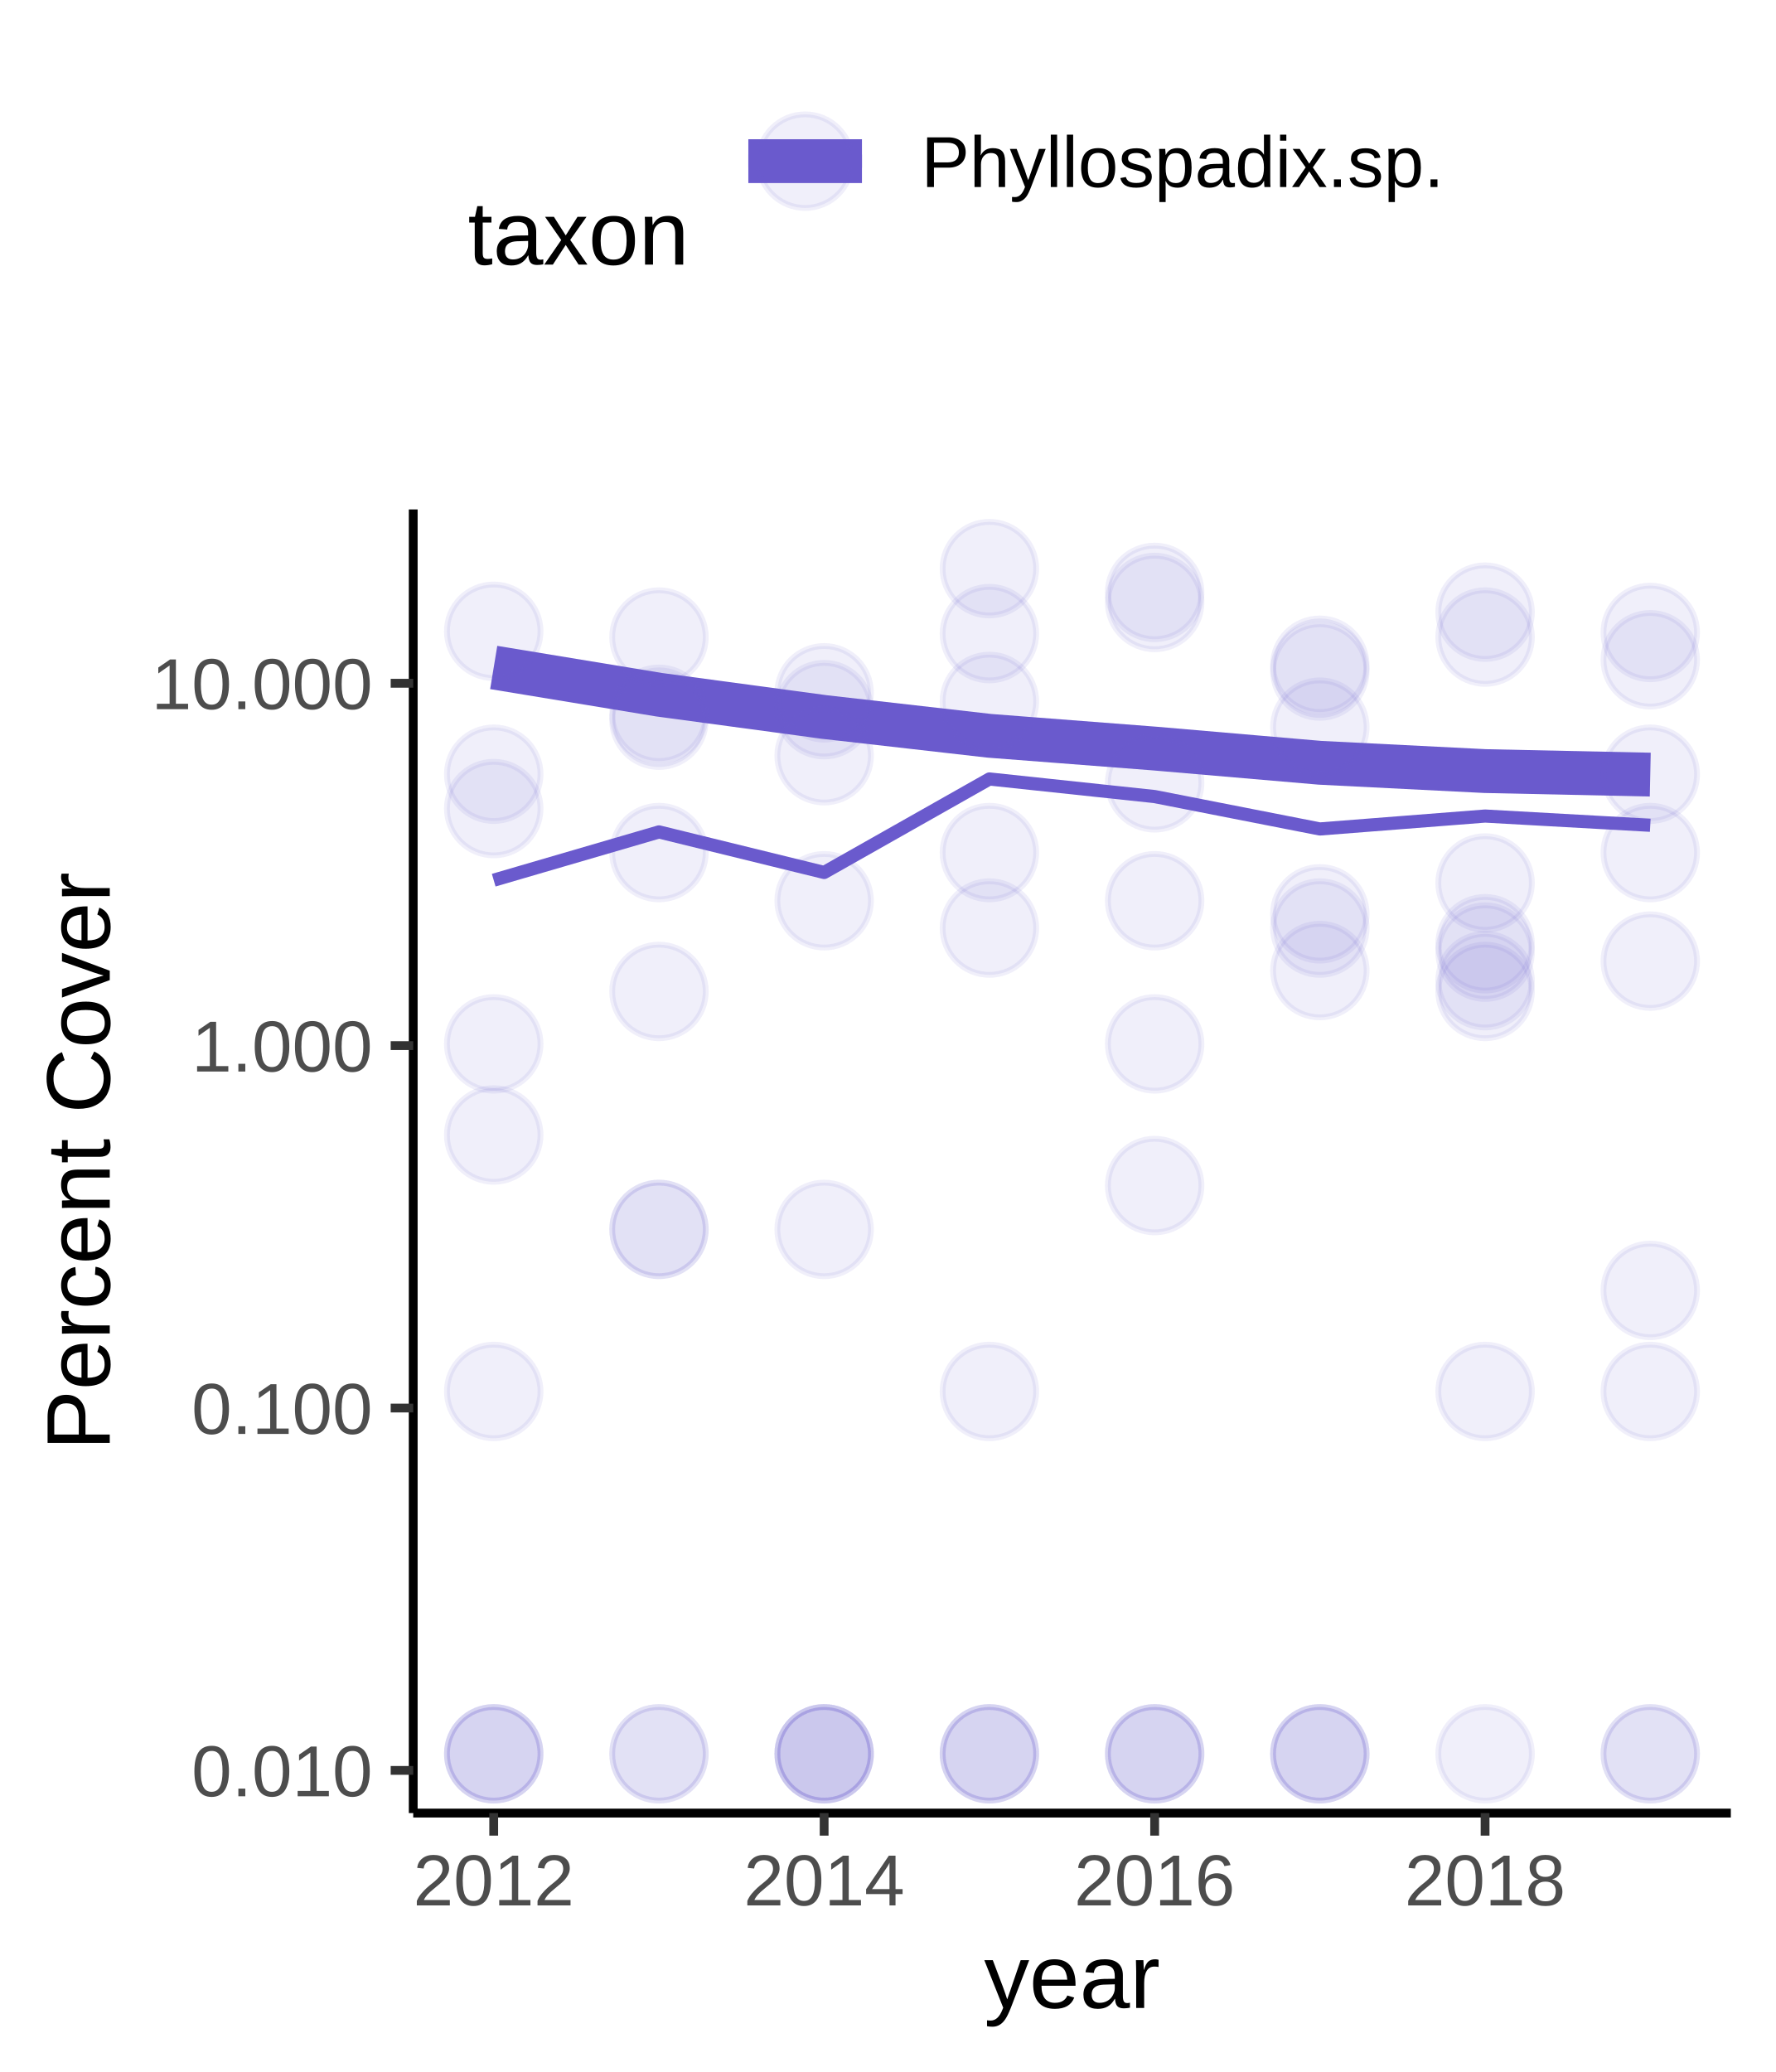
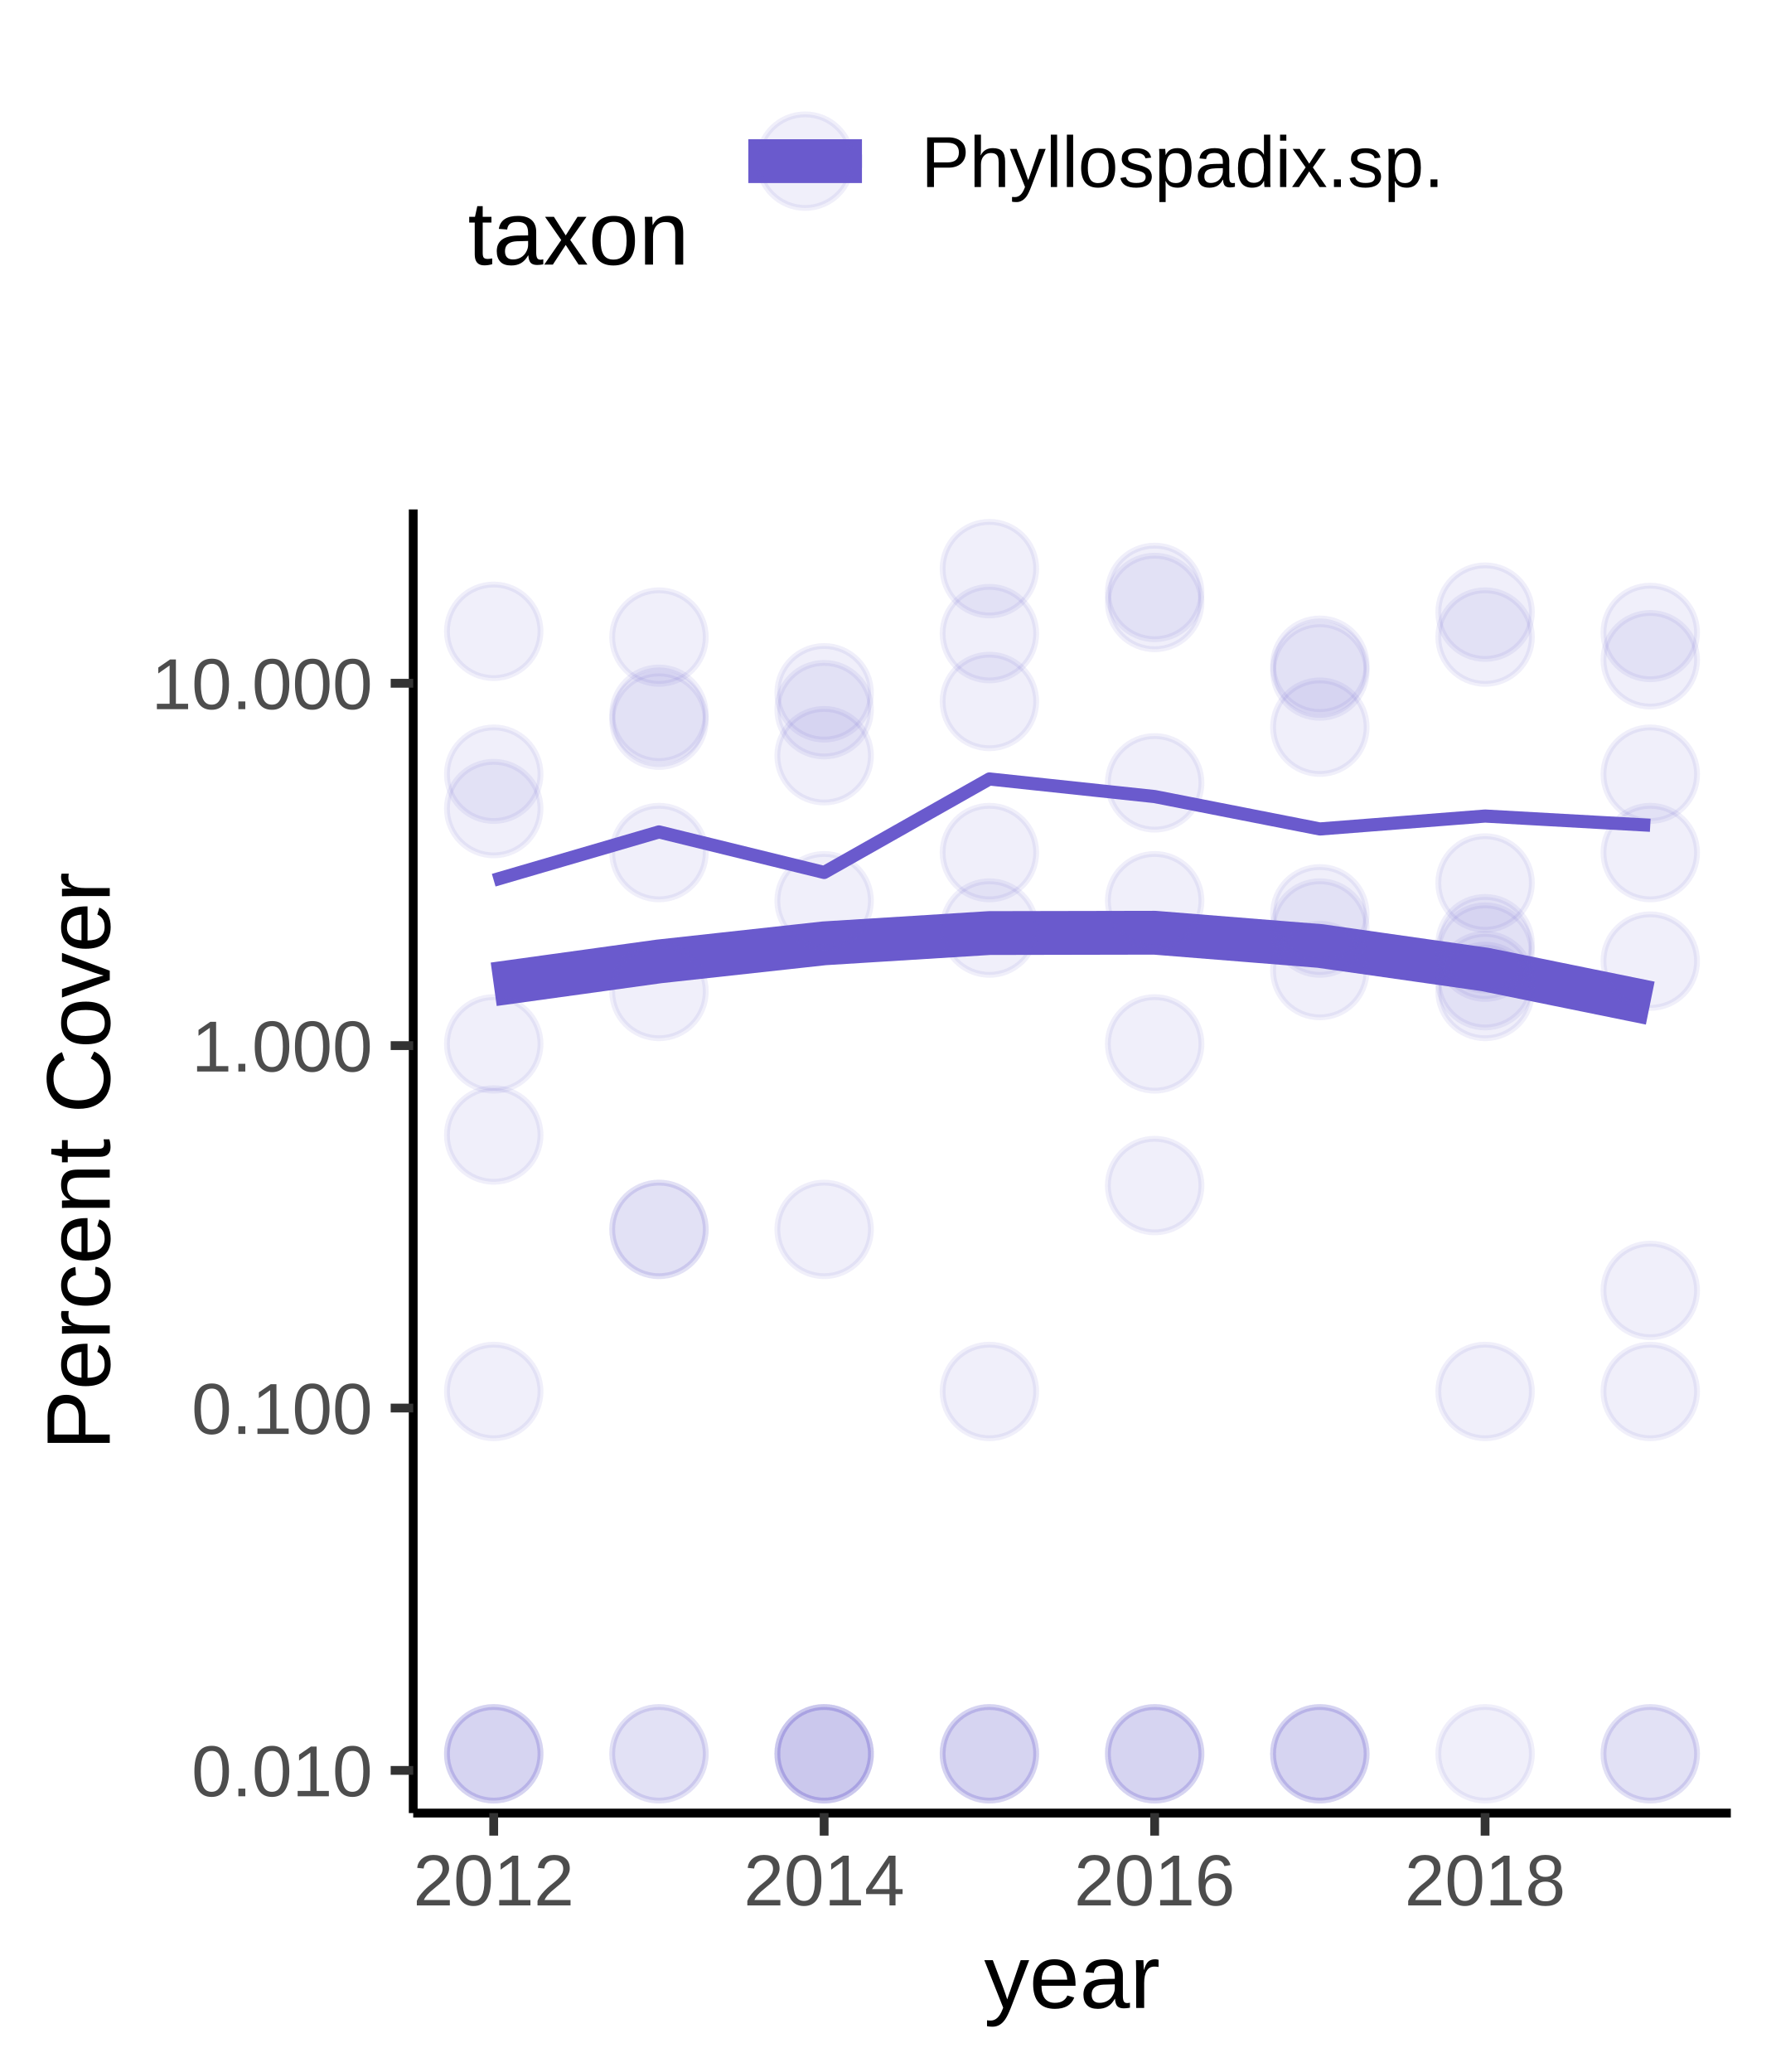
<svg xmlns="http://www.w3.org/2000/svg" viewBox="0 0 216.00 252.00">
  <defs>
    <style type="text/css">
    line, polyline, polygon, path, rect, circle {
      fill: none;
      stroke: #000000;
      stroke-linecap: round;
      stroke-linejoin: round;
      stroke-miterlimit: 10.00;
    }
  </style>
  </defs>
  <rect width="100%" height="100%" style="stroke: none; fill: #FFFFFF;" />
  <rect x="-0" y="-0" width="216.00" height="252.00" style="stroke-width: 1.07; stroke: #FFFFFF; fill: #FFFFFF;" />
  <defs>
    <clipPath id="cpNTAuMjZ8MjEwLjUyfDIyMC41MXw2MS45Ng==">
      <rect x="50.26" y="61.96" width="160.27" height="158.55" />
    </clipPath>
  </defs>
  <rect x="50.26" y="61.96" width="160.27" height="158.55" style="stroke-width: 1.07; stroke: none; fill: #FFFFFF;" clip-path="url(#cpNTAuMjZ8MjEwLjUyfDIyMC41MXw2MS45Ng==)" />
-   <polyline points="60.05,81.18 80.15,84.49 100.24,87.20 120.34,89.49 140.44,91.04 160.53,92.77 180.63,93.78 200.72,94.21 " style="stroke-width: 5.33; stroke: #6A5ACD; stroke-linecap: butt;" clip-path="url(#cpNTAuMjZ8MjEwLjUyfDIyMC41MXw2MS45Ng==)" />
+   <polyline points="60.05,119.71 80.15,116.93 100.24,114.73 120.34,113.48 140.44,113.44 160.53,115.05 180.63,117.91 200.72,122.00 " style="stroke-width: 5.33; stroke: #6A5ACD; stroke-linecap: butt;" clip-path="url(#cpNTAuMjZ8MjEwLjUyfDIyMC41MXw2MS45Ng==)" />
  <circle cx="60.05" cy="213.30" r="5.69" style="stroke-width: 0.71; stroke: #6A5ACD; stroke-opacity: 0.10; fill: #6A5ACD; fill-opacity: 0.10;" clip-path="url(#cpNTAuMjZ8MjEwLjUyfDIyMC41MXw2MS45Ng==)" />
  <circle cx="60.05" cy="76.78" r="5.69" style="stroke-width: 0.71; stroke: #6A5ACD; stroke-opacity: 0.10; fill: #6A5ACD; fill-opacity: 0.10;" clip-path="url(#cpNTAuMjZ8MjEwLjUyfDIyMC41MXw2MS45Ng==)" />
  <circle cx="60.05" cy="138.04" r="5.69" style="stroke-width: 0.71; stroke: #6A5ACD; stroke-opacity: 0.10; fill: #6A5ACD; fill-opacity: 0.10;" clip-path="url(#cpNTAuMjZ8MjEwLjUyfDIyMC41MXw2MS45Ng==)" />
  <circle cx="60.05" cy="213.30" r="5.69" style="stroke-width: 0.71; stroke: #6A5ACD; stroke-opacity: 0.10; fill: #6A5ACD; fill-opacity: 0.10;" clip-path="url(#cpNTAuMjZ8MjEwLjUyfDIyMC41MXw2MS45Ng==)" />
  <circle cx="60.05" cy="94.16" r="5.69" style="stroke-width: 0.71; stroke: #6A5ACD; stroke-opacity: 0.10; fill: #6A5ACD; fill-opacity: 0.10;" clip-path="url(#cpNTAuMjZ8MjEwLjUyfDIyMC41MXw2MS45Ng==)" />
  <circle cx="60.05" cy="169.23" r="5.69" style="stroke-width: 0.71; stroke: #6A5ACD; stroke-opacity: 0.10; fill: #6A5ACD; fill-opacity: 0.10;" clip-path="url(#cpNTAuMjZ8MjEwLjUyfDIyMC41MXw2MS45Ng==)" />
  <circle cx="60.05" cy="98.34" r="5.69" style="stroke-width: 0.71; stroke: #6A5ACD; stroke-opacity: 0.10; fill: #6A5ACD; fill-opacity: 0.10;" clip-path="url(#cpNTAuMjZ8MjEwLjUyfDIyMC41MXw2MS45Ng==)" />
  <circle cx="60.05" cy="213.30" r="5.69" style="stroke-width: 0.71; stroke: #6A5ACD; stroke-opacity: 0.10; fill: #6A5ACD; fill-opacity: 0.10;" clip-path="url(#cpNTAuMjZ8MjEwLjUyfDIyMC41MXw2MS45Ng==)" />
  <circle cx="60.05" cy="126.96" r="5.69" style="stroke-width: 0.71; stroke: #6A5ACD; stroke-opacity: 0.10; fill: #6A5ACD; fill-opacity: 0.10;" clip-path="url(#cpNTAuMjZ8MjEwLjUyfDIyMC41MXw2MS45Ng==)" />
  <circle cx="80.15" cy="149.52" r="5.69" style="stroke-width: 0.71; stroke: #6A5ACD; stroke-opacity: 0.10; fill: #6A5ACD; fill-opacity: 0.10;" clip-path="url(#cpNTAuMjZ8MjEwLjUyfDIyMC41MXw2MS45Ng==)" />
  <circle cx="80.15" cy="103.69" r="5.69" style="stroke-width: 0.71; stroke: #6A5ACD; stroke-opacity: 0.10; fill: #6A5ACD; fill-opacity: 0.10;" clip-path="url(#cpNTAuMjZ8MjEwLjUyfDIyMC41MXw2MS45Ng==)" />
  <circle cx="80.15" cy="87.59" r="5.69" style="stroke-width: 0.71; stroke: #6A5ACD; stroke-opacity: 0.10; fill: #6A5ACD; fill-opacity: 0.10;" clip-path="url(#cpNTAuMjZ8MjEwLjUyfDIyMC41MXw2MS45Ng==)" />
  <circle cx="80.15" cy="213.30" r="5.69" style="stroke-width: 0.71; stroke: #6A5ACD; stroke-opacity: 0.10; fill: #6A5ACD; fill-opacity: 0.10;" clip-path="url(#cpNTAuMjZ8MjEwLjUyfDIyMC41MXw2MS45Ng==)" />
  <circle cx="80.15" cy="120.58" r="5.69" style="stroke-width: 0.71; stroke: #6A5ACD; stroke-opacity: 0.10; fill: #6A5ACD; fill-opacity: 0.10;" clip-path="url(#cpNTAuMjZ8MjEwLjUyfDIyMC41MXw2MS45Ng==)" />
  <circle cx="80.15" cy="86.87" r="5.69" style="stroke-width: 0.71; stroke: #6A5ACD; stroke-opacity: 0.10; fill: #6A5ACD; fill-opacity: 0.10;" clip-path="url(#cpNTAuMjZ8MjEwLjUyfDIyMC41MXw2MS45Ng==)" />
  <circle cx="80.15" cy="213.30" r="5.69" style="stroke-width: 0.71; stroke: #6A5ACD; stroke-opacity: 0.10; fill: #6A5ACD; fill-opacity: 0.10;" clip-path="url(#cpNTAuMjZ8MjEwLjUyfDIyMC41MXw2MS45Ng==)" />
  <circle cx="80.15" cy="149.52" r="5.69" style="stroke-width: 0.71; stroke: #6A5ACD; stroke-opacity: 0.10; fill: #6A5ACD; fill-opacity: 0.10;" clip-path="url(#cpNTAuMjZ8MjEwLjUyfDIyMC41MXw2MS45Ng==)" />
  <circle cx="80.15" cy="77.48" r="5.69" style="stroke-width: 0.71; stroke: #6A5ACD; stroke-opacity: 0.10; fill: #6A5ACD; fill-opacity: 0.10;" clip-path="url(#cpNTAuMjZ8MjEwLjUyfDIyMC41MXw2MS45Ng==)" />
  <circle cx="100.24" cy="213.30" r="5.69" style="stroke-width: 0.71; stroke: #6A5ACD; stroke-opacity: 0.10; fill: #6A5ACD; fill-opacity: 0.10;" clip-path="url(#cpNTAuMjZ8MjEwLjUyfDIyMC41MXw2MS45Ng==)" />
  <circle cx="100.24" cy="84.26" r="5.69" style="stroke-width: 0.71; stroke: #6A5ACD; stroke-opacity: 0.10; fill: #6A5ACD; fill-opacity: 0.10;" clip-path="url(#cpNTAuMjZ8MjEwLjUyfDIyMC41MXw2MS45Ng==)" />
  <circle cx="100.24" cy="109.55" r="5.69" style="stroke-width: 0.71; stroke: #6A5ACD; stroke-opacity: 0.10; fill: #6A5ACD; fill-opacity: 0.10;" clip-path="url(#cpNTAuMjZ8MjEwLjUyfDIyMC41MXw2MS45Ng==)" />
  <circle cx="100.24" cy="213.30" r="5.69" style="stroke-width: 0.71; stroke: #6A5ACD; stroke-opacity: 0.10; fill: #6A5ACD; fill-opacity: 0.10;" clip-path="url(#cpNTAuMjZ8MjEwLjUyfDIyMC41MXw2MS45Ng==)" />
  <circle cx="100.24" cy="86.31" r="5.69" style="stroke-width: 0.71; stroke: #6A5ACD; stroke-opacity: 0.10; fill: #6A5ACD; fill-opacity: 0.10;" clip-path="url(#cpNTAuMjZ8MjEwLjUyfDIyMC41MXw2MS45Ng==)" />
  <circle cx="100.24" cy="91.91" r="5.69" style="stroke-width: 0.71; stroke: #6A5ACD; stroke-opacity: 0.10; fill: #6A5ACD; fill-opacity: 0.10;" clip-path="url(#cpNTAuMjZ8MjEwLjUyfDIyMC41MXw2MS45Ng==)" />
  <circle cx="100.24" cy="213.30" r="5.69" style="stroke-width: 0.71; stroke: #6A5ACD; stroke-opacity: 0.10; fill: #6A5ACD; fill-opacity: 0.10;" clip-path="url(#cpNTAuMjZ8MjEwLjUyfDIyMC41MXw2MS45Ng==)" />
  <circle cx="100.24" cy="149.52" r="5.69" style="stroke-width: 0.71; stroke: #6A5ACD; stroke-opacity: 0.10; fill: #6A5ACD; fill-opacity: 0.10;" clip-path="url(#cpNTAuMjZ8MjEwLjUyfDIyMC41MXw2MS45Ng==)" />
  <circle cx="100.24" cy="213.30" r="5.69" style="stroke-width: 0.71; stroke: #6A5ACD; stroke-opacity: 0.10; fill: #6A5ACD; fill-opacity: 0.10;" clip-path="url(#cpNTAuMjZ8MjEwLjUyfDIyMC41MXw2MS45Ng==)" />
  <circle cx="120.34" cy="213.30" r="5.69" style="stroke-width: 0.71; stroke: #6A5ACD; stroke-opacity: 0.10; fill: #6A5ACD; fill-opacity: 0.10;" clip-path="url(#cpNTAuMjZ8MjEwLjUyfDIyMC41MXw2MS45Ng==)" />
  <circle cx="120.34" cy="69.16" r="5.69" style="stroke-width: 0.71; stroke: #6A5ACD; stroke-opacity: 0.10; fill: #6A5ACD; fill-opacity: 0.10;" clip-path="url(#cpNTAuMjZ8MjEwLjUyfDIyMC41MXw2MS45Ng==)" />
  <circle cx="120.34" cy="85.31" r="5.69" style="stroke-width: 0.71; stroke: #6A5ACD; stroke-opacity: 0.10; fill: #6A5ACD; fill-opacity: 0.10;" clip-path="url(#cpNTAuMjZ8MjEwLjUyfDIyMC41MXw2MS45Ng==)" />
  <circle cx="120.34" cy="213.30" r="5.69" style="stroke-width: 0.71; stroke: #6A5ACD; stroke-opacity: 0.10; fill: #6A5ACD; fill-opacity: 0.10;" clip-path="url(#cpNTAuMjZ8MjEwLjUyfDIyMC41MXw2MS45Ng==)" />
  <circle cx="120.34" cy="77.06" r="5.69" style="stroke-width: 0.71; stroke: #6A5ACD; stroke-opacity: 0.10; fill: #6A5ACD; fill-opacity: 0.10;" clip-path="url(#cpNTAuMjZ8MjEwLjUyfDIyMC41MXw2MS45Ng==)" />
  <circle cx="120.34" cy="112.87" r="5.69" style="stroke-width: 0.71; stroke: #6A5ACD; stroke-opacity: 0.10; fill: #6A5ACD; fill-opacity: 0.10;" clip-path="url(#cpNTAuMjZ8MjEwLjUyfDIyMC41MXw2MS45Ng==)" />
  <circle cx="120.34" cy="213.30" r="5.69" style="stroke-width: 0.71; stroke: #6A5ACD; stroke-opacity: 0.10; fill: #6A5ACD; fill-opacity: 0.10;" clip-path="url(#cpNTAuMjZ8MjEwLjUyfDIyMC41MXw2MS45Ng==)" />
  <circle cx="120.34" cy="169.23" r="5.69" style="stroke-width: 0.71; stroke: #6A5ACD; stroke-opacity: 0.10; fill: #6A5ACD; fill-opacity: 0.10;" clip-path="url(#cpNTAuMjZ8MjEwLjUyfDIyMC41MXw2MS45Ng==)" />
  <circle cx="120.34" cy="103.69" r="5.69" style="stroke-width: 0.71; stroke: #6A5ACD; stroke-opacity: 0.10; fill: #6A5ACD; fill-opacity: 0.10;" clip-path="url(#cpNTAuMjZ8MjEwLjUyfDIyMC41MXw2MS45Ng==)" />
  <circle cx="140.44" cy="213.30" r="5.69" style="stroke-width: 0.71; stroke: #6A5ACD; stroke-opacity: 0.10; fill: #6A5ACD; fill-opacity: 0.10;" clip-path="url(#cpNTAuMjZ8MjEwLjUyfDIyMC41MXw2MS45Ng==)" />
  <circle cx="140.44" cy="109.55" r="5.69" style="stroke-width: 0.71; stroke: #6A5ACD; stroke-opacity: 0.10; fill: #6A5ACD; fill-opacity: 0.10;" clip-path="url(#cpNTAuMjZ8MjEwLjUyfDIyMC41MXw2MS45Ng==)" />
  <circle cx="140.44" cy="95.21" r="5.69" style="stroke-width: 0.71; stroke: #6A5ACD; stroke-opacity: 0.10; fill: #6A5ACD; fill-opacity: 0.10;" clip-path="url(#cpNTAuMjZ8MjEwLjUyfDIyMC41MXw2MS45Ng==)" />
  <circle cx="140.44" cy="126.96" r="5.69" style="stroke-width: 0.71; stroke: #6A5ACD; stroke-opacity: 0.10; fill: #6A5ACD; fill-opacity: 0.10;" clip-path="url(#cpNTAuMjZ8MjEwLjUyfDIyMC41MXw2MS45Ng==)" />
  <circle cx="140.44" cy="73.27" r="5.69" style="stroke-width: 0.71; stroke: #6A5ACD; stroke-opacity: 0.10; fill: #6A5ACD; fill-opacity: 0.10;" clip-path="url(#cpNTAuMjZ8MjEwLjUyfDIyMC41MXw2MS45Ng==)" />
  <circle cx="140.44" cy="213.30" r="5.69" style="stroke-width: 0.71; stroke: #6A5ACD; stroke-opacity: 0.10; fill: #6A5ACD; fill-opacity: 0.10;" clip-path="url(#cpNTAuMjZ8MjEwLjUyfDIyMC41MXw2MS45Ng==)" />
  <circle cx="140.44" cy="213.30" r="5.69" style="stroke-width: 0.71; stroke: #6A5ACD; stroke-opacity: 0.10; fill: #6A5ACD; fill-opacity: 0.10;" clip-path="url(#cpNTAuMjZ8MjEwLjUyfDIyMC41MXw2MS45Ng==)" />
  <circle cx="140.44" cy="72.05" r="5.69" style="stroke-width: 0.71; stroke: #6A5ACD; stroke-opacity: 0.10; fill: #6A5ACD; fill-opacity: 0.10;" clip-path="url(#cpNTAuMjZ8MjEwLjUyfDIyMC41MXw2MS45Ng==)" />
  <circle cx="140.44" cy="144.19" r="5.69" style="stroke-width: 0.71; stroke: #6A5ACD; stroke-opacity: 0.10; fill: #6A5ACD; fill-opacity: 0.10;" clip-path="url(#cpNTAuMjZ8MjEwLjUyfDIyMC41MXw2MS45Ng==)" />
  <circle cx="160.53" cy="213.30" r="5.69" style="stroke-width: 0.71; stroke: #6A5ACD; stroke-opacity: 0.10; fill: #6A5ACD; fill-opacity: 0.10;" clip-path="url(#cpNTAuMjZ8MjEwLjUyfDIyMC41MXw2MS45Ng==)" />
  <circle cx="160.53" cy="81.61" r="5.69" style="stroke-width: 0.71; stroke: #6A5ACD; stroke-opacity: 0.10; fill: #6A5ACD; fill-opacity: 0.10;" clip-path="url(#cpNTAuMjZ8MjEwLjUyfDIyMC41MXw2MS45Ng==)" />
  <circle cx="160.53" cy="80.91" r="5.69" style="stroke-width: 0.71; stroke: #6A5ACD; stroke-opacity: 0.10; fill: #6A5ACD; fill-opacity: 0.10;" clip-path="url(#cpNTAuMjZ8MjEwLjUyfDIyMC41MXw2MS45Ng==)" />
  <circle cx="160.53" cy="213.30" r="5.69" style="stroke-width: 0.71; stroke: #6A5ACD; stroke-opacity: 0.10; fill: #6A5ACD; fill-opacity: 0.10;" clip-path="url(#cpNTAuMjZ8MjEwLjUyfDIyMC41MXw2MS45Ng==)" />
  <circle cx="160.53" cy="111.14" r="5.69" style="stroke-width: 0.71; stroke: #6A5ACD; stroke-opacity: 0.10; fill: #6A5ACD; fill-opacity: 0.10;" clip-path="url(#cpNTAuMjZ8MjEwLjUyfDIyMC41MXw2MS45Ng==)" />
  <circle cx="160.53" cy="112.87" r="5.69" style="stroke-width: 0.71; stroke: #6A5ACD; stroke-opacity: 0.10; fill: #6A5ACD; fill-opacity: 0.10;" clip-path="url(#cpNTAuMjZ8MjEwLjUyfDIyMC41MXw2MS45Ng==)" />
  <circle cx="160.53" cy="213.30" r="5.69" style="stroke-width: 0.71; stroke: #6A5ACD; stroke-opacity: 0.10; fill: #6A5ACD; fill-opacity: 0.10;" clip-path="url(#cpNTAuMjZ8MjEwLjUyfDIyMC41MXw2MS45Ng==)" />
  <circle cx="160.53" cy="88.44" r="5.69" style="stroke-width: 0.71; stroke: #6A5ACD; stroke-opacity: 0.10; fill: #6A5ACD; fill-opacity: 0.10;" clip-path="url(#cpNTAuMjZ8MjEwLjUyfDIyMC41MXw2MS45Ng==)" />
  <circle cx="160.53" cy="118.04" r="5.69" style="stroke-width: 0.71; stroke: #6A5ACD; stroke-opacity: 0.10; fill: #6A5ACD; fill-opacity: 0.10;" clip-path="url(#cpNTAuMjZ8MjEwLjUyfDIyMC41MXw2MS45Ng==)" />
  <circle cx="180.63" cy="213.30" r="5.69" style="stroke-width: 0.71; stroke: #6A5ACD; stroke-opacity: 0.10; fill: #6A5ACD; fill-opacity: 0.10;" clip-path="url(#cpNTAuMjZ8MjEwLjUyfDIyMC41MXw2MS45Ng==)" />
  <circle cx="180.63" cy="74.45" r="5.69" style="stroke-width: 0.71; stroke: #6A5ACD; stroke-opacity: 0.10; fill: #6A5ACD; fill-opacity: 0.10;" clip-path="url(#cpNTAuMjZ8MjEwLjUyfDIyMC41MXw2MS45Ng==)" />
  <circle cx="180.63" cy="114.78" r="5.69" style="stroke-width: 0.71; stroke: #6A5ACD; stroke-opacity: 0.10; fill: #6A5ACD; fill-opacity: 0.10;" clip-path="url(#cpNTAuMjZ8MjEwLjUyfDIyMC41MXw2MS45Ng==)" />
  <circle cx="180.63" cy="115.80" r="5.69" style="stroke-width: 0.71; stroke: #6A5ACD; stroke-opacity: 0.10; fill: #6A5ACD; fill-opacity: 0.10;" clip-path="url(#cpNTAuMjZ8MjEwLjUyfDIyMC41MXw2MS45Ng==)" />
  <circle cx="180.63" cy="107.39" r="5.69" style="stroke-width: 0.71; stroke: #6A5ACD; stroke-opacity: 0.10; fill: #6A5ACD; fill-opacity: 0.10;" clip-path="url(#cpNTAuMjZ8MjEwLjUyfDIyMC41MXw2MS45Ng==)" />
  <circle cx="180.63" cy="119.27" r="5.69" style="stroke-width: 0.71; stroke: #6A5ACD; stroke-opacity: 0.10; fill: #6A5ACD; fill-opacity: 0.10;" clip-path="url(#cpNTAuMjZ8MjEwLjUyfDIyMC41MXw2MS45Ng==)" />
  <circle cx="180.63" cy="169.23" r="5.69" style="stroke-width: 0.71; stroke: #6A5ACD; stroke-opacity: 0.10; fill: #6A5ACD; fill-opacity: 0.10;" clip-path="url(#cpNTAuMjZ8MjEwLjUyfDIyMC41MXw2MS45Ng==)" />
  <circle cx="180.63" cy="77.48" r="5.69" style="stroke-width: 0.71; stroke: #6A5ACD; stroke-opacity: 0.10; fill: #6A5ACD; fill-opacity: 0.10;" clip-path="url(#cpNTAuMjZ8MjEwLjUyfDIyMC41MXw2MS45Ng==)" />
  <circle cx="180.63" cy="120.58" r="5.69" style="stroke-width: 0.71; stroke: #6A5ACD; stroke-opacity: 0.10; fill: #6A5ACD; fill-opacity: 0.10;" clip-path="url(#cpNTAuMjZ8MjEwLjUyfDIyMC41MXw2MS45Ng==)" />
  <circle cx="200.72" cy="213.30" r="5.69" style="stroke-width: 0.71; stroke: #6A5ACD; stroke-opacity: 0.10; fill: #6A5ACD; fill-opacity: 0.10;" clip-path="url(#cpNTAuMjZ8MjEwLjUyfDIyMC41MXw2MS45Ng==)" />
  <circle cx="200.72" cy="76.92" r="5.69" style="stroke-width: 0.71; stroke: #6A5ACD; stroke-opacity: 0.10; fill: #6A5ACD; fill-opacity: 0.10;" clip-path="url(#cpNTAuMjZ8MjEwLjUyfDIyMC41MXw2MS45Ng==)" />
  <circle cx="200.72" cy="80.24" r="5.69" style="stroke-width: 0.71; stroke: #6A5ACD; stroke-opacity: 0.10; fill: #6A5ACD; fill-opacity: 0.10;" clip-path="url(#cpNTAuMjZ8MjEwLjUyfDIyMC41MXw2MS45Ng==)" />
  <circle cx="200.72" cy="169.23" r="5.69" style="stroke-width: 0.71; stroke: #6A5ACD; stroke-opacity: 0.10; fill: #6A5ACD; fill-opacity: 0.10;" clip-path="url(#cpNTAuMjZ8MjEwLjUyfDIyMC41MXw2MS45Ng==)" />
  <circle cx="200.72" cy="103.69" r="5.69" style="stroke-width: 0.71; stroke: #6A5ACD; stroke-opacity: 0.10; fill: #6A5ACD; fill-opacity: 0.10;" clip-path="url(#cpNTAuMjZ8MjEwLjUyfDIyMC41MXw2MS45Ng==)" />
  <circle cx="200.72" cy="156.94" r="5.69" style="stroke-width: 0.71; stroke: #6A5ACD; stroke-opacity: 0.10; fill: #6A5ACD; fill-opacity: 0.10;" clip-path="url(#cpNTAuMjZ8MjEwLjUyfDIyMC41MXw2MS45Ng==)" />
  <circle cx="200.72" cy="213.30" r="5.69" style="stroke-width: 0.71; stroke: #6A5ACD; stroke-opacity: 0.10; fill: #6A5ACD; fill-opacity: 0.10;" clip-path="url(#cpNTAuMjZ8MjEwLjUyfDIyMC41MXw2MS45Ng==)" />
  <circle cx="200.72" cy="94.16" r="5.69" style="stroke-width: 0.71; stroke: #6A5ACD; stroke-opacity: 0.10; fill: #6A5ACD; fill-opacity: 0.10;" clip-path="url(#cpNTAuMjZ8MjEwLjUyfDIyMC41MXw2MS45Ng==)" />
  <circle cx="200.72" cy="116.89" r="5.69" style="stroke-width: 0.71; stroke: #6A5ACD; stroke-opacity: 0.10; fill: #6A5ACD; fill-opacity: 0.10;" clip-path="url(#cpNTAuMjZ8MjEwLjUyfDIyMC41MXw2MS45Ng==)" />
  <polyline points="60.05,107.05 80.15,101.18 100.24,106.11 120.34,94.74 140.44,96.88 160.53,100.82 180.63,99.25 200.72,100.37 " style="stroke-width: 1.60; stroke: #6A5ACD; stroke-linecap: butt;" clip-path="url(#cpNTAuMjZ8MjEwLjUyfDIyMC41MXw2MS45Ng==)" />
  <defs>
    <clipPath id="cpMC4wMHwyMTYuMDB8MjUyLjAwfDAuMDA=">
      <rect x="0.00" y="0.00" width="216.00" height="252.00" />
    </clipPath>
  </defs>
  <polyline points="50.26,220.51 50.26,61.96 " style="stroke-width: 1.07; stroke-linecap: butt;" clip-path="url(#cpMC4wMHwyMTYuMDB8MjUyLjAwfDAuMDA=)" />
  <g clip-path="url(#cpMC4wMHwyMTYuMDB8MjUyLjAwfDAuMDA=)">
    <text x="23.30" y="218.47" style="font-size: 8.80px; fill: #4D4D4D; font-family: Arial;" textLength="22.02px" lengthAdjust="spacingAndGlyphs">0.010</text>
  </g>
  <g clip-path="url(#cpMC4wMHwyMTYuMDB8MjUyLjAwfDAuMDA=)">
    <text x="23.30" y="174.40" style="font-size: 8.80px; fill: #4D4D4D; font-family: Arial;" textLength="22.02px" lengthAdjust="spacingAndGlyphs">0.100</text>
  </g>
  <g clip-path="url(#cpMC4wMHwyMTYuMDB8MjUyLjAwfDAuMDA=)">
    <text x="23.30" y="130.32" style="font-size: 8.80px; fill: #4D4D4D; font-family: Arial;" textLength="22.02px" lengthAdjust="spacingAndGlyphs">1.000</text>
  </g>
  <g clip-path="url(#cpMC4wMHwyMTYuMDB8MjUyLjAwfDAuMDA=)">
    <text x="18.41" y="86.25" style="font-size: 8.80px; fill: #4D4D4D; font-family: Arial;" textLength="26.92px" lengthAdjust="spacingAndGlyphs">10.000</text>
  </g>
  <polyline points="47.52,215.32 50.26,215.32 " style="stroke-width: 1.07; stroke: #333333; stroke-linecap: butt;" clip-path="url(#cpMC4wMHwyMTYuMDB8MjUyLjAwfDAuMDA=)" />
  <polyline points="47.52,171.25 50.26,171.25 " style="stroke-width: 1.07; stroke: #333333; stroke-linecap: butt;" clip-path="url(#cpMC4wMHwyMTYuMDB8MjUyLjAwfDAuMDA=)" />
  <polyline points="47.52,127.17 50.26,127.17 " style="stroke-width: 1.07; stroke: #333333; stroke-linecap: butt;" clip-path="url(#cpMC4wMHwyMTYuMDB8MjUyLjAwfDAuMDA=)" />
  <polyline points="47.52,83.10 50.26,83.10 " style="stroke-width: 1.07; stroke: #333333; stroke-linecap: butt;" clip-path="url(#cpMC4wMHwyMTYuMDB8MjUyLjAwfDAuMDA=)" />
  <polyline points="50.26,220.51 210.52,220.51 " style="stroke-width: 1.07; stroke-linecap: butt;" clip-path="url(#cpMC4wMHwyMTYuMDB8MjUyLjAwfDAuMDA=)" />
  <polyline points="60.05,223.25 60.05,220.51 " style="stroke-width: 1.07; stroke: #333333; stroke-linecap: butt;" clip-path="url(#cpMC4wMHwyMTYuMDB8MjUyLjAwfDAuMDA=)" />
  <polyline points="100.24,223.25 100.24,220.51 " style="stroke-width: 1.07; stroke: #333333; stroke-linecap: butt;" clip-path="url(#cpMC4wMHwyMTYuMDB8MjUyLjAwfDAuMDA=)" />
  <polyline points="140.44,223.25 140.44,220.51 " style="stroke-width: 1.07; stroke: #333333; stroke-linecap: butt;" clip-path="url(#cpMC4wMHwyMTYuMDB8MjUyLjAwfDAuMDA=)" />
  <polyline points="180.63,223.25 180.63,220.51 " style="stroke-width: 1.07; stroke: #333333; stroke-linecap: butt;" clip-path="url(#cpMC4wMHwyMTYuMDB8MjUyLjAwfDAuMDA=)" />
  <g clip-path="url(#cpMC4wMHwyMTYuMDB8MjUyLjAwfDAuMDA=)">
    <text x="50.26" y="231.74" style="font-size: 8.80px; fill: #4D4D4D; font-family: Arial;" textLength="19.58px" lengthAdjust="spacingAndGlyphs">2012</text>
  </g>
  <g clip-path="url(#cpMC4wMHwyMTYuMDB8MjUyLjAwfDAuMDA=)">
    <text x="90.46" y="231.74" style="font-size: 8.80px; fill: #4D4D4D; font-family: Arial;" textLength="19.58px" lengthAdjust="spacingAndGlyphs">2014</text>
  </g>
  <g clip-path="url(#cpMC4wMHwyMTYuMDB8MjUyLjAwfDAuMDA=)">
    <text x="130.65" y="231.74" style="font-size: 8.80px; fill: #4D4D4D; font-family: Arial;" textLength="19.58px" lengthAdjust="spacingAndGlyphs">2016</text>
  </g>
  <g clip-path="url(#cpMC4wMHwyMTYuMDB8MjUyLjAwfDAuMDA=)">
    <text x="170.84" y="231.74" style="font-size: 8.80px; fill: #4D4D4D; font-family: Arial;" textLength="19.58px" lengthAdjust="spacingAndGlyphs">2018</text>
  </g>
  <g clip-path="url(#cpMC4wMHwyMTYuMDB8MjUyLjAwfDAuMDA=)">
    <text x="119.69" y="244.21" style="font-size: 11.00px; font-family: Arial;" textLength="21.40px" lengthAdjust="spacingAndGlyphs">year</text>
  </g>
  <g clip-path="url(#cpMC4wMHwyMTYuMDB8MjUyLjAwfDAuMDA=)">
    <text transform="translate(13.35,176.39) rotate(-90)" style="font-size: 11.00px; font-family: Arial;" textLength="70.31px" lengthAdjust="spacingAndGlyphs">Percent Cover</text>
  </g>
  <rect x="51.42" y="5.48" width="157.94" height="45.52" style="stroke-width: 1.07; stroke: none; fill: #FFFFFF;" clip-path="url(#cpMC4wMHwyMTYuMDB8MjUyLjAwfDAuMDA=)" />
  <g clip-path="url(#cpMC4wMHwyMTYuMDB8MjUyLjAwfDAuMDA=)">
    <text x="56.90" y="32.18" style="font-size: 11.00px; font-family: Arial;" textLength="26.91px" lengthAdjust="spacingAndGlyphs">taxon</text>
  </g>
  <line x1="91.02" y1="19.60" x2="104.84" y2="19.60" style="stroke-width: 5.33; stroke: #6A5ACD; stroke-linecap: butt;" clip-path="url(#cpMC4wMHwyMTYuMDB8MjUyLjAwfDAuMDA=)" />
  <circle cx="97.93" cy="19.60" r="5.69" style="stroke-width: 0.71; stroke: #6A5ACD; stroke-opacity: 0.10; fill: #6A5ACD; fill-opacity: 0.10;" clip-path="url(#cpMC4wMHwyMTYuMDB8MjUyLjAwfDAuMDA=)" />
  <line x1="91.02" y1="19.60" x2="104.84" y2="19.60" style="stroke-width: 1.60; stroke: #6A5ACD; stroke-linecap: butt;" clip-path="url(#cpMC4wMHwyMTYuMDB8MjUyLjAwfDAuMDA=)" />
  <g clip-path="url(#cpMC4wMHwyMTYuMDB8MjUyLjAwfDAuMDA=)">
    <text x="112.05" y="22.75" style="font-size: 8.80px; font-family: Arial;" textLength="63.59px" lengthAdjust="spacingAndGlyphs">Phyllospadix.sp.</text>
  </g>
</svg>
